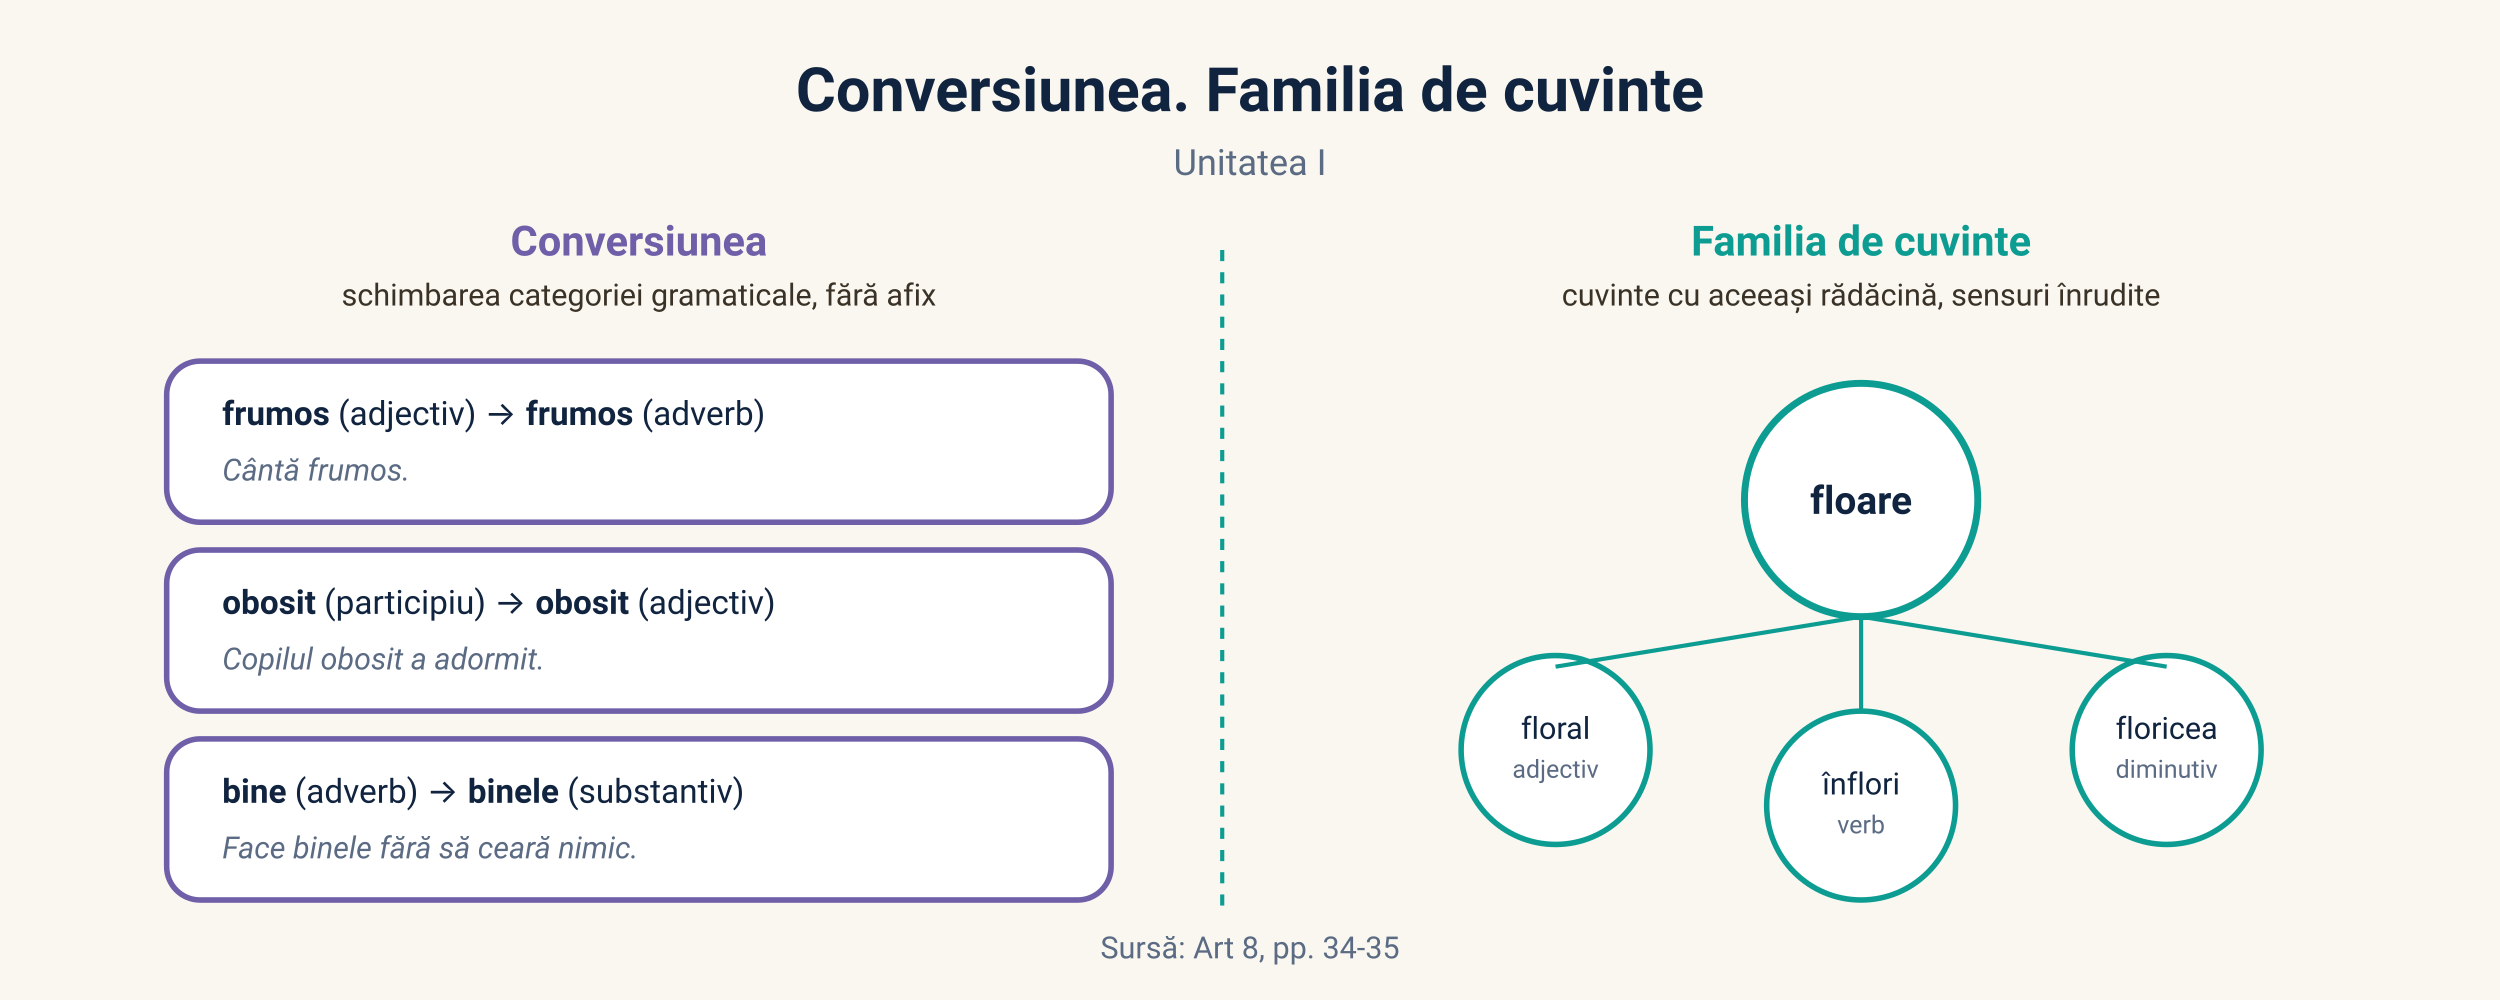
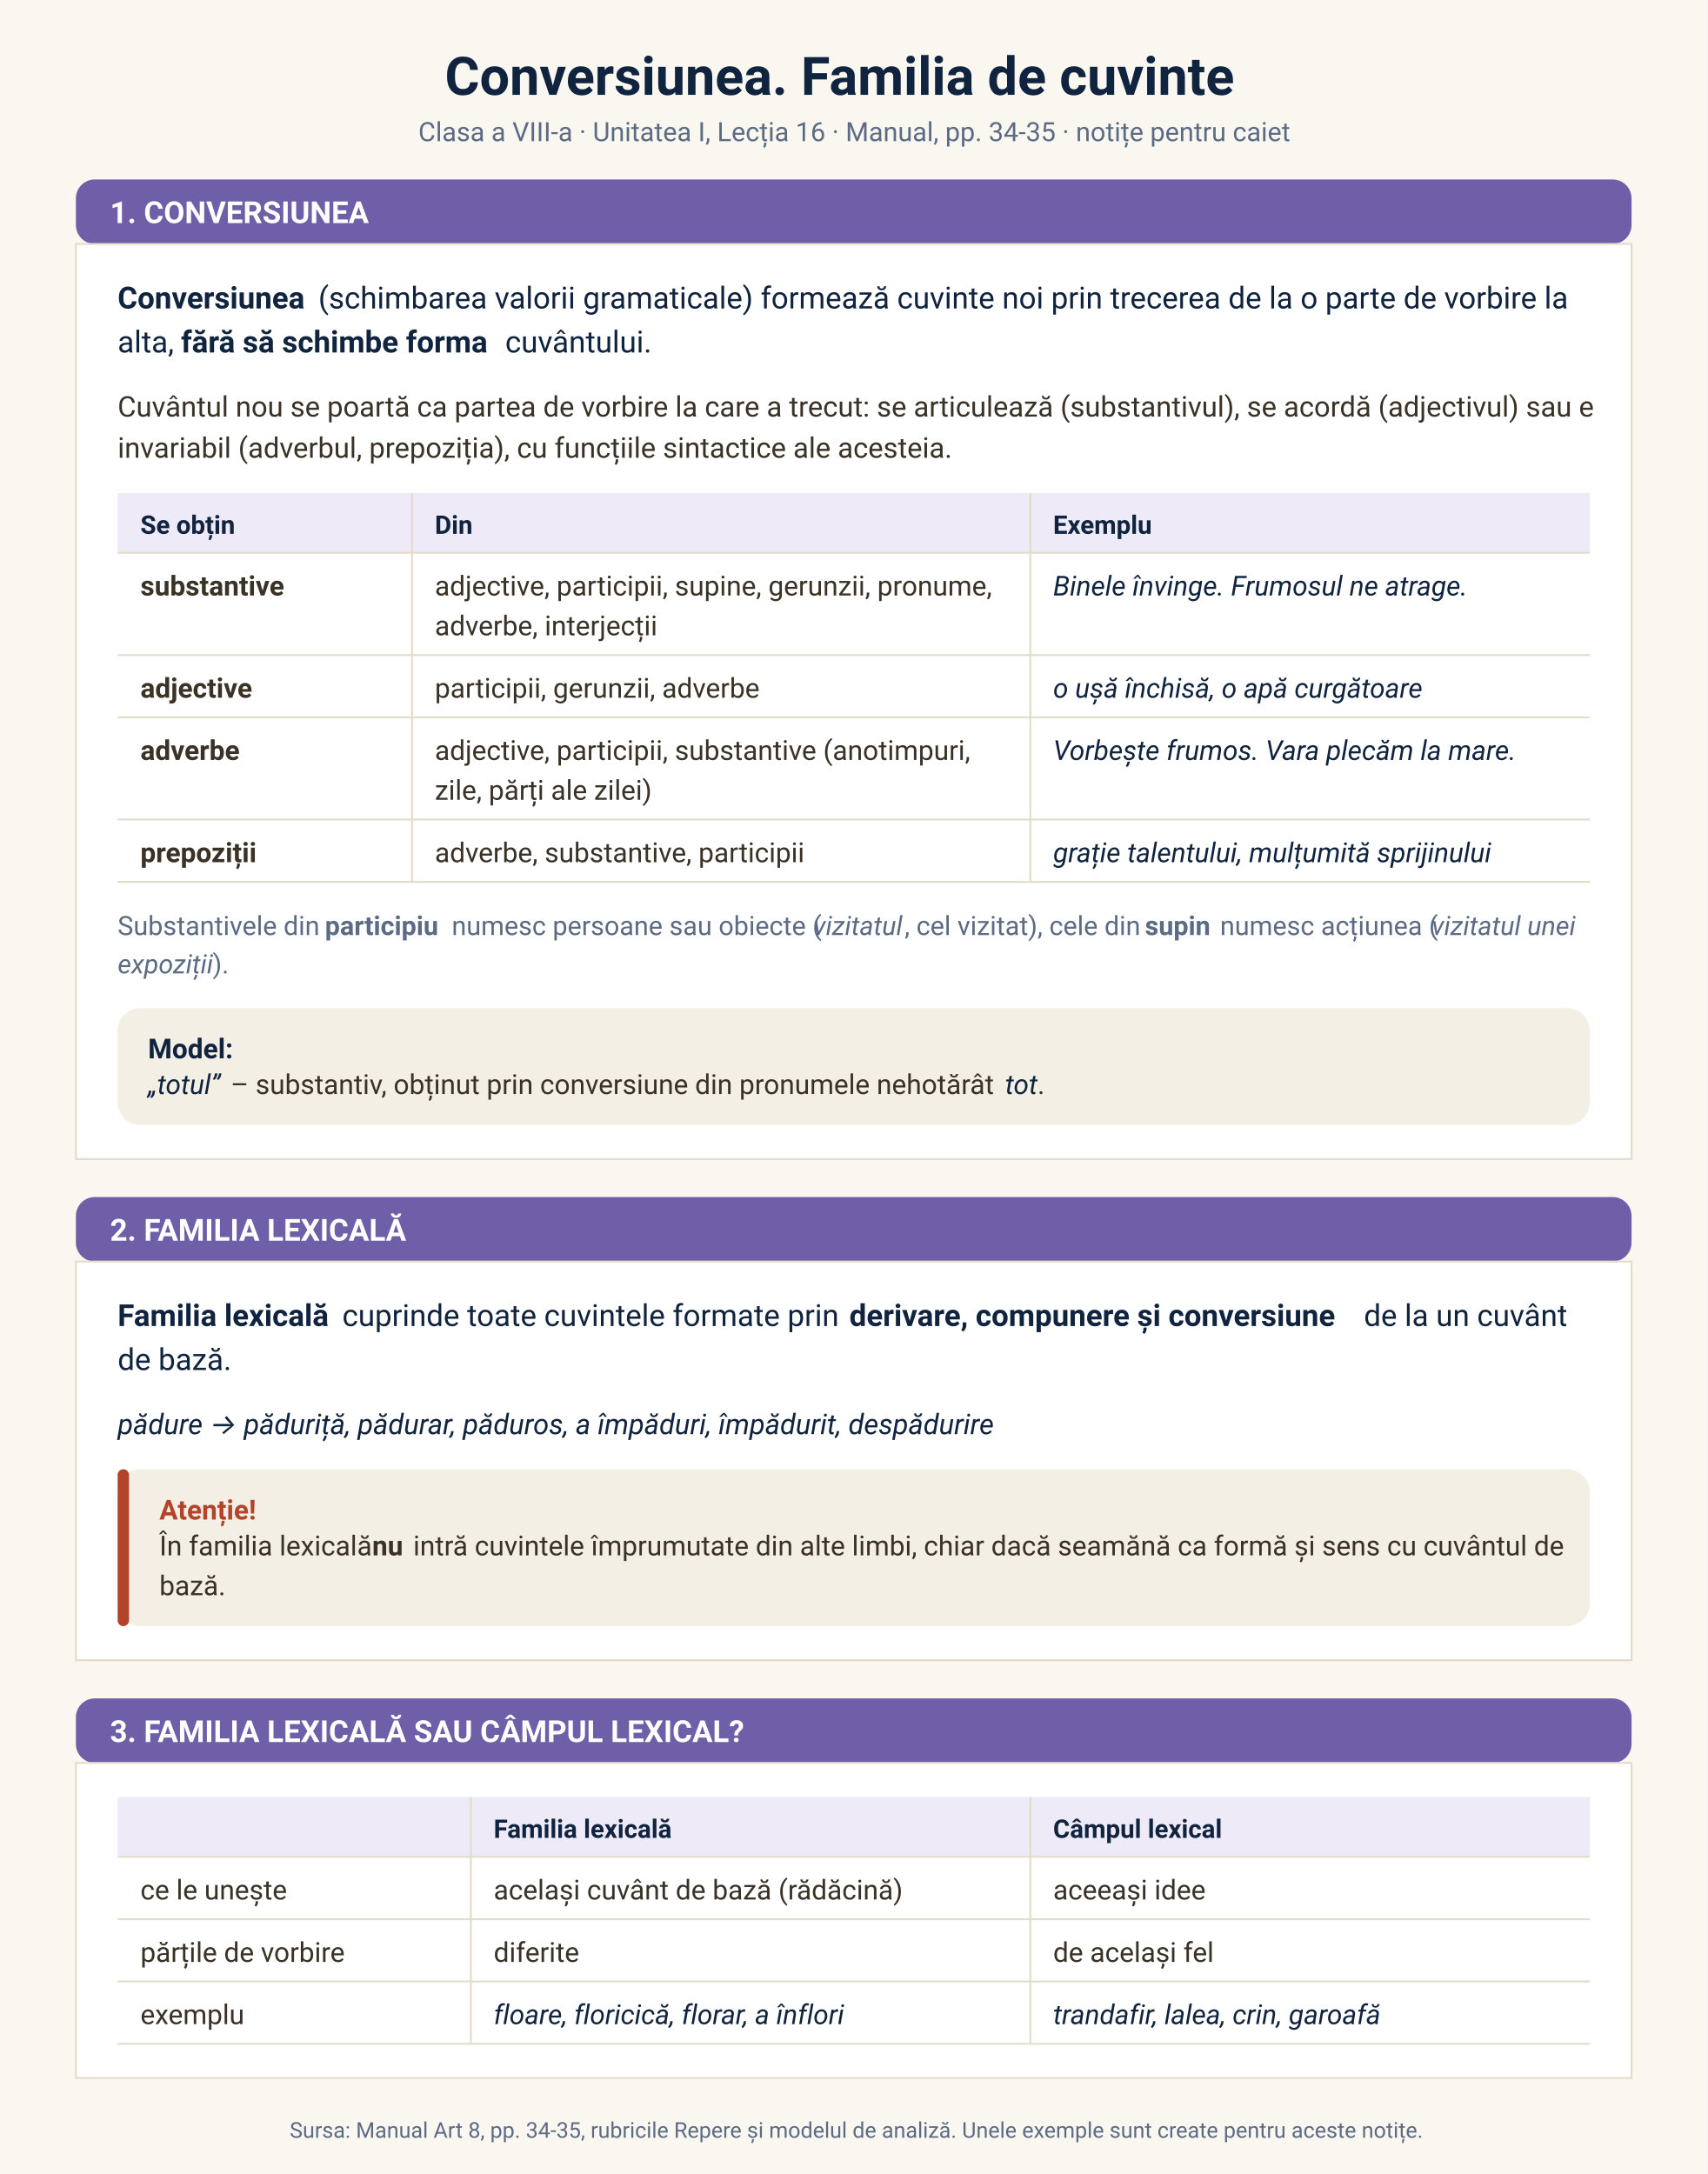
- <svg xmlns="http://www.w3.org/2000/svg" viewBox="0 0 900 360" font-family="'Segoe UI', 'Plus Jakarta Sans', -apple-system, Roboto, sans-serif">
-   <rect width="900" height="360" fill="#faf7f0" />
-   <text x="450" y="40" text-anchor="middle" font-size="22" font-weight="700" fill="#10233f">Conversiunea. Familia de cuvinte</text>
-   <text x="450" y="63" text-anchor="middle" font-size="13" fill="#5b6b83">Unitatea I</text>
-   <text x="230" y="92" text-anchor="middle" font-size="15" font-weight="700" fill="#6f5ea8">Conversiunea</text>
-   <text x="230" y="110" text-anchor="middle" font-size="11" fill="#3a3226">schimbarea categoriei gramaticale, fără afix</text>
-   <g>
-     <rect x="60" y="130" width="340" height="58" rx="12" fill="#ffffff" stroke="#6f5ea8" stroke-width="2" />
-     <text x="80" y="153" font-size="12" fill="#10233f">
-       <tspan font-weight="700">frumos</tspan> (adjectiv) → <tspan font-weight="700">frumos</tspan> (adverb)</text>
-     <text x="80" y="173" font-size="11" fill="#5b6b83" font-style="italic">Cântă frumos.</text>
-   </g>
-   <g>
-     <rect x="60" y="198" width="340" height="58" rx="12" fill="#ffffff" stroke="#6f5ea8" stroke-width="2" />
-     <text x="80" y="221" font-size="12" fill="#10233f">
-       <tspan font-weight="700">obosit</tspan> (participiu) → <tspan font-weight="700">obosit</tspan> (adjectiv)</text>
-     <text x="80" y="241" font-size="11" fill="#5b6b83" font-style="italic">Copilul obosit a adormit.</text>
-   </g>
-   <g>
-     <rect x="60" y="266" width="340" height="58" rx="12" fill="#ffffff" stroke="#6f5ea8" stroke-width="2" />
-     <text x="80" y="289" font-size="12" fill="#10233f">
-       <tspan font-weight="700">bine</tspan> (adverb) → <tspan font-weight="700">binele</tspan> (substantiv)</text>
-     <text x="80" y="309" font-size="11" fill="#5b6b83" font-style="italic">Face binele fără să ceară nimic.</text>
-   </g>
-   <line x1="440" y1="90" x2="440" y2="330" stroke="#0d9c92" stroke-width="1.5" stroke-dasharray="4 4" />
-   <text x="670" y="92" text-anchor="middle" font-size="15" font-weight="700" fill="#0d9c92">Familia de cuvinte</text>
-   <text x="670" y="110" text-anchor="middle" font-size="11" fill="#3a3226">cuvinte cu aceeași rădăcină, sensuri înrudite</text>
-   <g>
-     <circle cx="670" cy="180" r="42" fill="#ffffff" stroke="#0d9c92" stroke-width="2.5" />
-     <text x="670" y="185" text-anchor="middle" font-size="14" font-weight="700" fill="#10233f">floare</text>
-   </g>
-   <g>
-     <circle cx="560" cy="270" r="34" fill="#ffffff" stroke="#0d9c92" stroke-width="2" />
-     <text x="560" y="266" text-anchor="middle" font-size="11" fill="#10233f">floral</text>
-     <text x="560" y="280" text-anchor="middle" font-size="9" fill="#5b6b83">adjectiv</text>
-   </g>
-   <g>
-     <circle cx="670" cy="290" r="34" fill="#ffffff" stroke="#0d9c92" stroke-width="2" />
-     <text x="670" y="286" text-anchor="middle" font-size="11" fill="#10233f">înflori</text>
-     <text x="670" y="300" text-anchor="middle" font-size="9" fill="#5b6b83">verb</text>
-   </g>
-   <g>
-     <circle cx="780" cy="270" r="34" fill="#ffffff" stroke="#0d9c92" stroke-width="2" />
-     <text x="780" y="266" text-anchor="middle" font-size="11" fill="#10233f">floricea</text>
-     <text x="780" y="280" text-anchor="middle" font-size="9" fill="#5b6b83">diminutiv</text>
-   </g>
-   <line x1="670" y1="222" x2="560" y2="240" stroke="#0d9c92" stroke-width="1.5" />
-   <line x1="670" y1="222" x2="670" y2="256" stroke="#0d9c92" stroke-width="1.5" />
-   <line x1="670" y1="222" x2="780" y2="240" stroke="#0d9c92" stroke-width="1.5" />
-   <text x="450" y="345" text-anchor="middle" font-size="11" fill="#5b6b83">Sursă: Art 8, pp. 34-35</text>
+ <svg xmlns="http://www.w3.org/2000/svg" viewBox="0 0 900 1146" font-family="'Segoe UI', 'Plus Jakarta Sans', -apple-system, Roboto, sans-serif">
+   <rect width="900" height="1146" fill="#faf7f0" />
+   <text x="234.5" y="50.0" font-size="28" fill="#10233f" font-weight="700" textLength="431.7" lengthAdjust="spacing">Conversiunea. Familia de cuvinte</text>
+   <text x="220.5" y="74.4" font-size="14" fill="#5b6b83" textLength="458.9" lengthAdjust="spacing">Clasa a VIII-a · Unitatea I, Lecția 16 · Manual, pp. 34-35 · notițe pentru caiet</text>
+   <rect x="40" y="94.6" width="820" height="34" rx="10" fill="#6f5ea8" />
+   <text x="58" y="117.6" font-size="16" font-weight="700" fill="#ffffff">1. CONVERSIUNEA</text>
+   <rect x="40" y="128.6" width="820" height="482.4" fill="#ffffff" stroke="#e3dccb" />
+   <text x="62.0" y="162.6" font-size="16" fill="#10233f" font-weight="700" textLength="101.4" lengthAdjust="spacing">Conversiunea</text>
+   <text x="167.8" y="162.6" font-size="16" fill="#10233f" textLength="654.9" lengthAdjust="spacing">(schimbarea valorii gramaticale) formează cuvinte noi prin trecerea de la o parte de vorbire la</text>
+   <text x="62.0" y="185.8" font-size="16" fill="#10233f" textLength="29.1" lengthAdjust="spacing">alta,</text>
+   <text x="95.4" y="185.8" font-size="16" fill="#10233f" font-weight="700" textLength="166.6" lengthAdjust="spacing">fără să schimbe forma</text>
+   <text x="266.3" y="185.8" font-size="16" fill="#10233f" textLength="76.3" lengthAdjust="spacing">cuvântului.</text>
+   <text x="62.0" y="219.6" font-size="15" fill="#3a3226" textLength="765.3" lengthAdjust="spacing">Cuvântul nou se poartă ca partea de vorbire la care a trecut: se articulează (substantivul), se acordă (adjectivul) sau e</text>
+   <text x="62.0" y="241.3" font-size="15" fill="#3a3226" textLength="432.0" lengthAdjust="spacing">invariabil (adverbul, prepoziția), cu funcțiile sintactice ale acesteia.</text>
+   <rect x="62.0" y="259.9" width="776.0" height="31.6" fill="#efeaf8" />
+   <text x="74.0" y="281.4" font-size="13.5" fill="#10233f" font-weight="700" textLength="52.5" lengthAdjust="spacing">Se obțin</text>
+   <text x="229.2" y="281.4" font-size="13.5" fill="#10233f" font-weight="700" textLength="22.0" lengthAdjust="spacing">Din</text>
+   <text x="555.1" y="281.4" font-size="13.5" fill="#10233f" font-weight="700" textLength="54.7" lengthAdjust="spacing">Exemplu</text>
+   <line x1="62.0" y1="291.4" x2="838.0" y2="291.4" stroke="#e3dccb" />
+   <text x="74.0" y="313.9" font-size="14.5" fill="#3a3226" font-weight="700" textLength="78.3" lengthAdjust="spacing">substantive</text>
+   <text x="229.2" y="313.9" font-size="14.5" fill="#3a3226" textLength="295.4" lengthAdjust="spacing">adjective, participii, supine, gerunzii, pronume,</text>
+   <text x="229.2" y="334.9" font-size="14.5" fill="#3a3226" textLength="117.6" lengthAdjust="spacing">adverbe, interjecții</text>
+   <text x="555.1" y="313.9" font-size="14.5" fill="#10233f" font-style="italic" textLength="219.8" lengthAdjust="spacing">Binele învinge. Frumosul ne atrage.</text>
+   <line x1="62.0" y1="345.3" x2="838.0" y2="345.3" stroke="#e3dccb" />
+   <text x="74.0" y="367.8" font-size="14.5" fill="#3a3226" font-weight="700" textLength="61.0" lengthAdjust="spacing">adjective</text>
+   <text x="229.2" y="367.8" font-size="14.5" fill="#3a3226" textLength="172.1" lengthAdjust="spacing">participii, gerunzii, adverbe</text>
+   <text x="555.1" y="367.8" font-size="14.5" fill="#10233f" font-style="italic" textLength="195.5" lengthAdjust="spacing">o ușă închisă, o apă curgătoare</text>
+   <line x1="62.0" y1="378.1" x2="838.0" y2="378.1" stroke="#e3dccb" />
+   <text x="74.0" y="400.6" font-size="14.5" fill="#3a3226" font-weight="700" textLength="55.1" lengthAdjust="spacing">adverbe</text>
+   <text x="229.2" y="400.6" font-size="14.5" fill="#3a3226" textLength="280.3" lengthAdjust="spacing">adjective, participii, substantive (anotimpuri,</text>
+   <text x="229.2" y="421.6" font-size="14.5" fill="#3a3226" textLength="112.7" lengthAdjust="spacing">zile, părți ale zilei)</text>
+   <text x="555.1" y="400.6" font-size="14.5" fill="#10233f" font-style="italic" textLength="244.0" lengthAdjust="spacing">Vorbește frumos. Vara plecăm la mare.</text>
+   <line x1="62.0" y1="432.0" x2="838.0" y2="432.0" stroke="#e3dccb" />
+   <text x="74.0" y="454.5" font-size="14.5" fill="#3a3226" font-weight="700" textLength="65.2" lengthAdjust="spacing">prepoziții</text>
+   <text x="229.2" y="454.5" font-size="14.5" fill="#3a3226" textLength="193.4" lengthAdjust="spacing">adverbe, substantive, participii</text>
+   <text x="555.1" y="454.5" font-size="14.5" fill="#10233f" font-style="italic" textLength="238.8" lengthAdjust="spacing">grație talentului, mulțumită sprijinului</text>
+   <line x1="62.0" y1="464.9" x2="838.0" y2="464.9" stroke="#e3dccb" />
+   <line x1="217.2" y1="259.9" x2="217.2" y2="464.9" stroke="#e3dccb" />
+   <line x1="543.1" y1="259.9" x2="543.1" y2="464.9" stroke="#e3dccb" />
+   <text x="62.0" y="492.9" font-size="14" fill="#5b6b83" textLength="105.6" lengthAdjust="spacing">Substantivele din</text>
+   <text x="171.3" y="492.9" font-size="14" fill="#5b6b83" font-weight="700" textLength="63.0" lengthAdjust="spacing">participiu</text>
+   <text x="238.1" y="492.9" font-size="14" fill="#5b6b83" textLength="190.5" lengthAdjust="spacing">numesc persoane sau obiecte (</text>
+   <text x="428.7" y="492.9" font-size="14" fill="#5b6b83" font-style="italic" textLength="48.2" lengthAdjust="spacing">vizitatul</text>
+   <text x="476.8" y="492.9" font-size="14" fill="#5b6b83" textLength="122.9" lengthAdjust="spacing">, cel vizitat), cele din</text>
+   <text x="603.5" y="492.9" font-size="14" fill="#5b6b83" font-weight="700" textLength="35.8" lengthAdjust="spacing">supin</text>
+   <text x="643.1" y="492.9" font-size="14" fill="#5b6b83" textLength="111.4" lengthAdjust="spacing">numesc acțiunea (</text>
+   <text x="754.6" y="492.9" font-size="14" fill="#5b6b83" font-style="italic" textLength="78.1" lengthAdjust="spacing">vizitatul unei</text>
+   <text x="62.0" y="513.1" font-size="14" fill="#5b6b83" font-style="italic" textLength="50.1" lengthAdjust="spacing">expoziții</text>
+   <text x="112.1" y="513.1" font-size="14" fill="#5b6b83" textLength="7.3" lengthAdjust="spacing">).</text>
+   <rect x="62.0" y="531.4" width="776.0" height="61.7" rx="12" fill="#f3efe4" />
+   <text x="78.0" y="557.9" font-size="14.5" fill="#10233f" font-weight="700" textLength="47.6" lengthAdjust="spacing">Model:</text>
+   <text x="78.0" y="576.7" font-size="14.5" fill="#10233f" font-style="italic" textLength="39.7" lengthAdjust="spacing">„totul”</text>
+   <text x="121.6" y="576.7" font-size="14.5" fill="#3a3226" textLength="404.2" lengthAdjust="spacing">– substantiv, obținut prin conversiune din pronumele nehotărât</text>
+   <text x="529.8" y="576.7" font-size="14.5" fill="#10233f" font-style="italic" textLength="17.1" lengthAdjust="spacing">tot</text>
+   <text x="546.9" y="576.7" font-size="14.5" fill="#3a3226" textLength="3.2" lengthAdjust="spacing">.</text>
+   <rect x="40" y="631.0" width="820" height="34" rx="10" fill="#6f5ea8" />
+   <text x="58" y="654.0" font-size="16" font-weight="700" fill="#ffffff">2. FAMILIA LEXICALĂ</text>
+   <rect x="40" y="665.0" width="820" height="210.2" fill="#ffffff" stroke="#e3dccb" />
+   <text x="62.0" y="699.0" font-size="16" fill="#10233f" font-weight="700" textLength="114.1" lengthAdjust="spacing">Familia lexicală</text>
+   <text x="180.4" y="699.0" font-size="16" fill="#10233f" textLength="263.0" lengthAdjust="spacing">cuprinde toate cuvintele formate prin</text>
+   <text x="447.7" y="699.0" font-size="16" fill="#10233f" font-weight="700" textLength="266.9" lengthAdjust="spacing">derivare, compunere și conversiune</text>
+   <text x="718.9" y="699.0" font-size="16" fill="#10233f" textLength="107.8" lengthAdjust="spacing">de la un cuvânt</text>
+   <text x="62.0" y="722.2" font-size="16" fill="#10233f" textLength="58.6" lengthAdjust="spacing">de bază.</text>
+   <text x="62.0" y="756.0" font-size="15" fill="#10233f" font-style="italic" textLength="472.6" lengthAdjust="spacing">pădure → păduriță, pădurar, păduros, a împăduri, împădurit, despădurire</text>
+   <rect x="62.0" y="774.5" width="776.0" height="82.7" rx="12" fill="#f3efe4" />
+   <rect x="62.0" y="774.5" width="6" height="82.7" rx="3" fill="#b4432c" />
+   <text x="84.0" y="801.0" font-size="14.5" fill="#b4432c" font-weight="700" textLength="54.8" lengthAdjust="spacing">Atenție!</text>
+   <text x="84.0" y="819.9" font-size="14.5" fill="#3a3226" textLength="108.3" lengthAdjust="spacing">În familia lexicală</text>
+   <text x="196.2" y="819.9" font-size="14.5" fill="#3a3226" font-weight="700" textLength="17.7" lengthAdjust="spacing">nu</text>
+   <text x="217.8" y="819.9" font-size="14.5" fill="#3a3226" textLength="599.0" lengthAdjust="spacing">intră cuvintele împrumutate din alte limbi, chiar dacă seamănă ca formă și sens cu cuvântul de</text>
+   <text x="84.0" y="840.9" font-size="14.5" fill="#3a3226" textLength="33.1" lengthAdjust="spacing">bază.</text>
+   <rect x="40" y="895.3" width="820" height="34" rx="10" fill="#6f5ea8" />
+   <text x="58" y="918.3" font-size="16" font-weight="700" fill="#ffffff">3. FAMILIA LEXICALĂ SAU CÂMPUL LEXICAL?</text>
+   <rect x="40" y="929.3" width="820" height="166.1" fill="#ffffff" stroke="#e3dccb" />
+   <rect x="62.0" y="947.3" width="776.0" height="31.6" fill="#efeaf8" />
+   <text x="260.2" y="968.8" font-size="13.5" fill="#10233f" font-weight="700" textLength="96.2" lengthAdjust="spacing">Familia lexicală</text>
+   <text x="555.1" y="968.8" font-size="13.5" fill="#10233f" font-weight="700" textLength="92.1" lengthAdjust="spacing">Câmpul lexical</text>
+   <line x1="62.0" y1="978.8" x2="838.0" y2="978.8" stroke="#e3dccb" />
+   <text x="74.0" y="1001.3" font-size="14.5" fill="#3a3226" textLength="75.7" lengthAdjust="spacing">ce le unește</text>
+   <text x="260.2" y="1001.3" font-size="14.5" fill="#3a3226" textLength="209.1" lengthAdjust="spacing">același cuvânt de bază (rădăcină)</text>
+   <text x="555.1" y="1001.3" font-size="14.5" fill="#3a3226" textLength="77.1" lengthAdjust="spacing">aceeași idee</text>
+   <line x1="62.0" y1="1011.7" x2="838.0" y2="1011.7" stroke="#e3dccb" />
+   <text x="74.0" y="1034.2" font-size="14.5" fill="#3a3226" textLength="109.6" lengthAdjust="spacing">părțile de vorbire</text>
+   <text x="260.2" y="1034.2" font-size="14.5" fill="#3a3226" textLength="45.1" lengthAdjust="spacing">diferite</text>
+   <text x="555.1" y="1034.2" font-size="14.5" fill="#3a3226" textLength="81.5" lengthAdjust="spacing">de același fel</text>
+   <line x1="62.0" y1="1044.5" x2="838.0" y2="1044.5" stroke="#e3dccb" />
+   <text x="74.0" y="1067.0" font-size="14.5" fill="#3a3226" textLength="54.5" lengthAdjust="spacing">exemplu</text>
+   <text x="260.2" y="1067.0" font-size="14.5" fill="#10233f" font-style="italic" textLength="189.5" lengthAdjust="spacing">floare, floricică, florar, a înflori</text>
+   <text x="555.1" y="1067.0" font-size="14.5" fill="#10233f" font-style="italic" textLength="178.6" lengthAdjust="spacing">trandafir, lalea, crin, garoafă</text>
+   <line x1="62.0" y1="1077.4" x2="838.0" y2="1077.4" stroke="#e3dccb" />
+   <line x1="248.2" y1="947.3" x2="248.2" y2="1077.4" stroke="#e3dccb" />
+   <line x1="543.1" y1="947.3" x2="543.1" y2="1077.4" stroke="#e3dccb" />
+   <text x="152.7" y="1126.9" font-size="11.5" fill="#5b6b83" textLength="594.7" lengthAdjust="spacing">Sursa: Manual Art 8, pp. 34-35, rubricile Repere și modelul de analiză. Unele exemple sunt create pentru aceste notițe.</text>
</svg>
